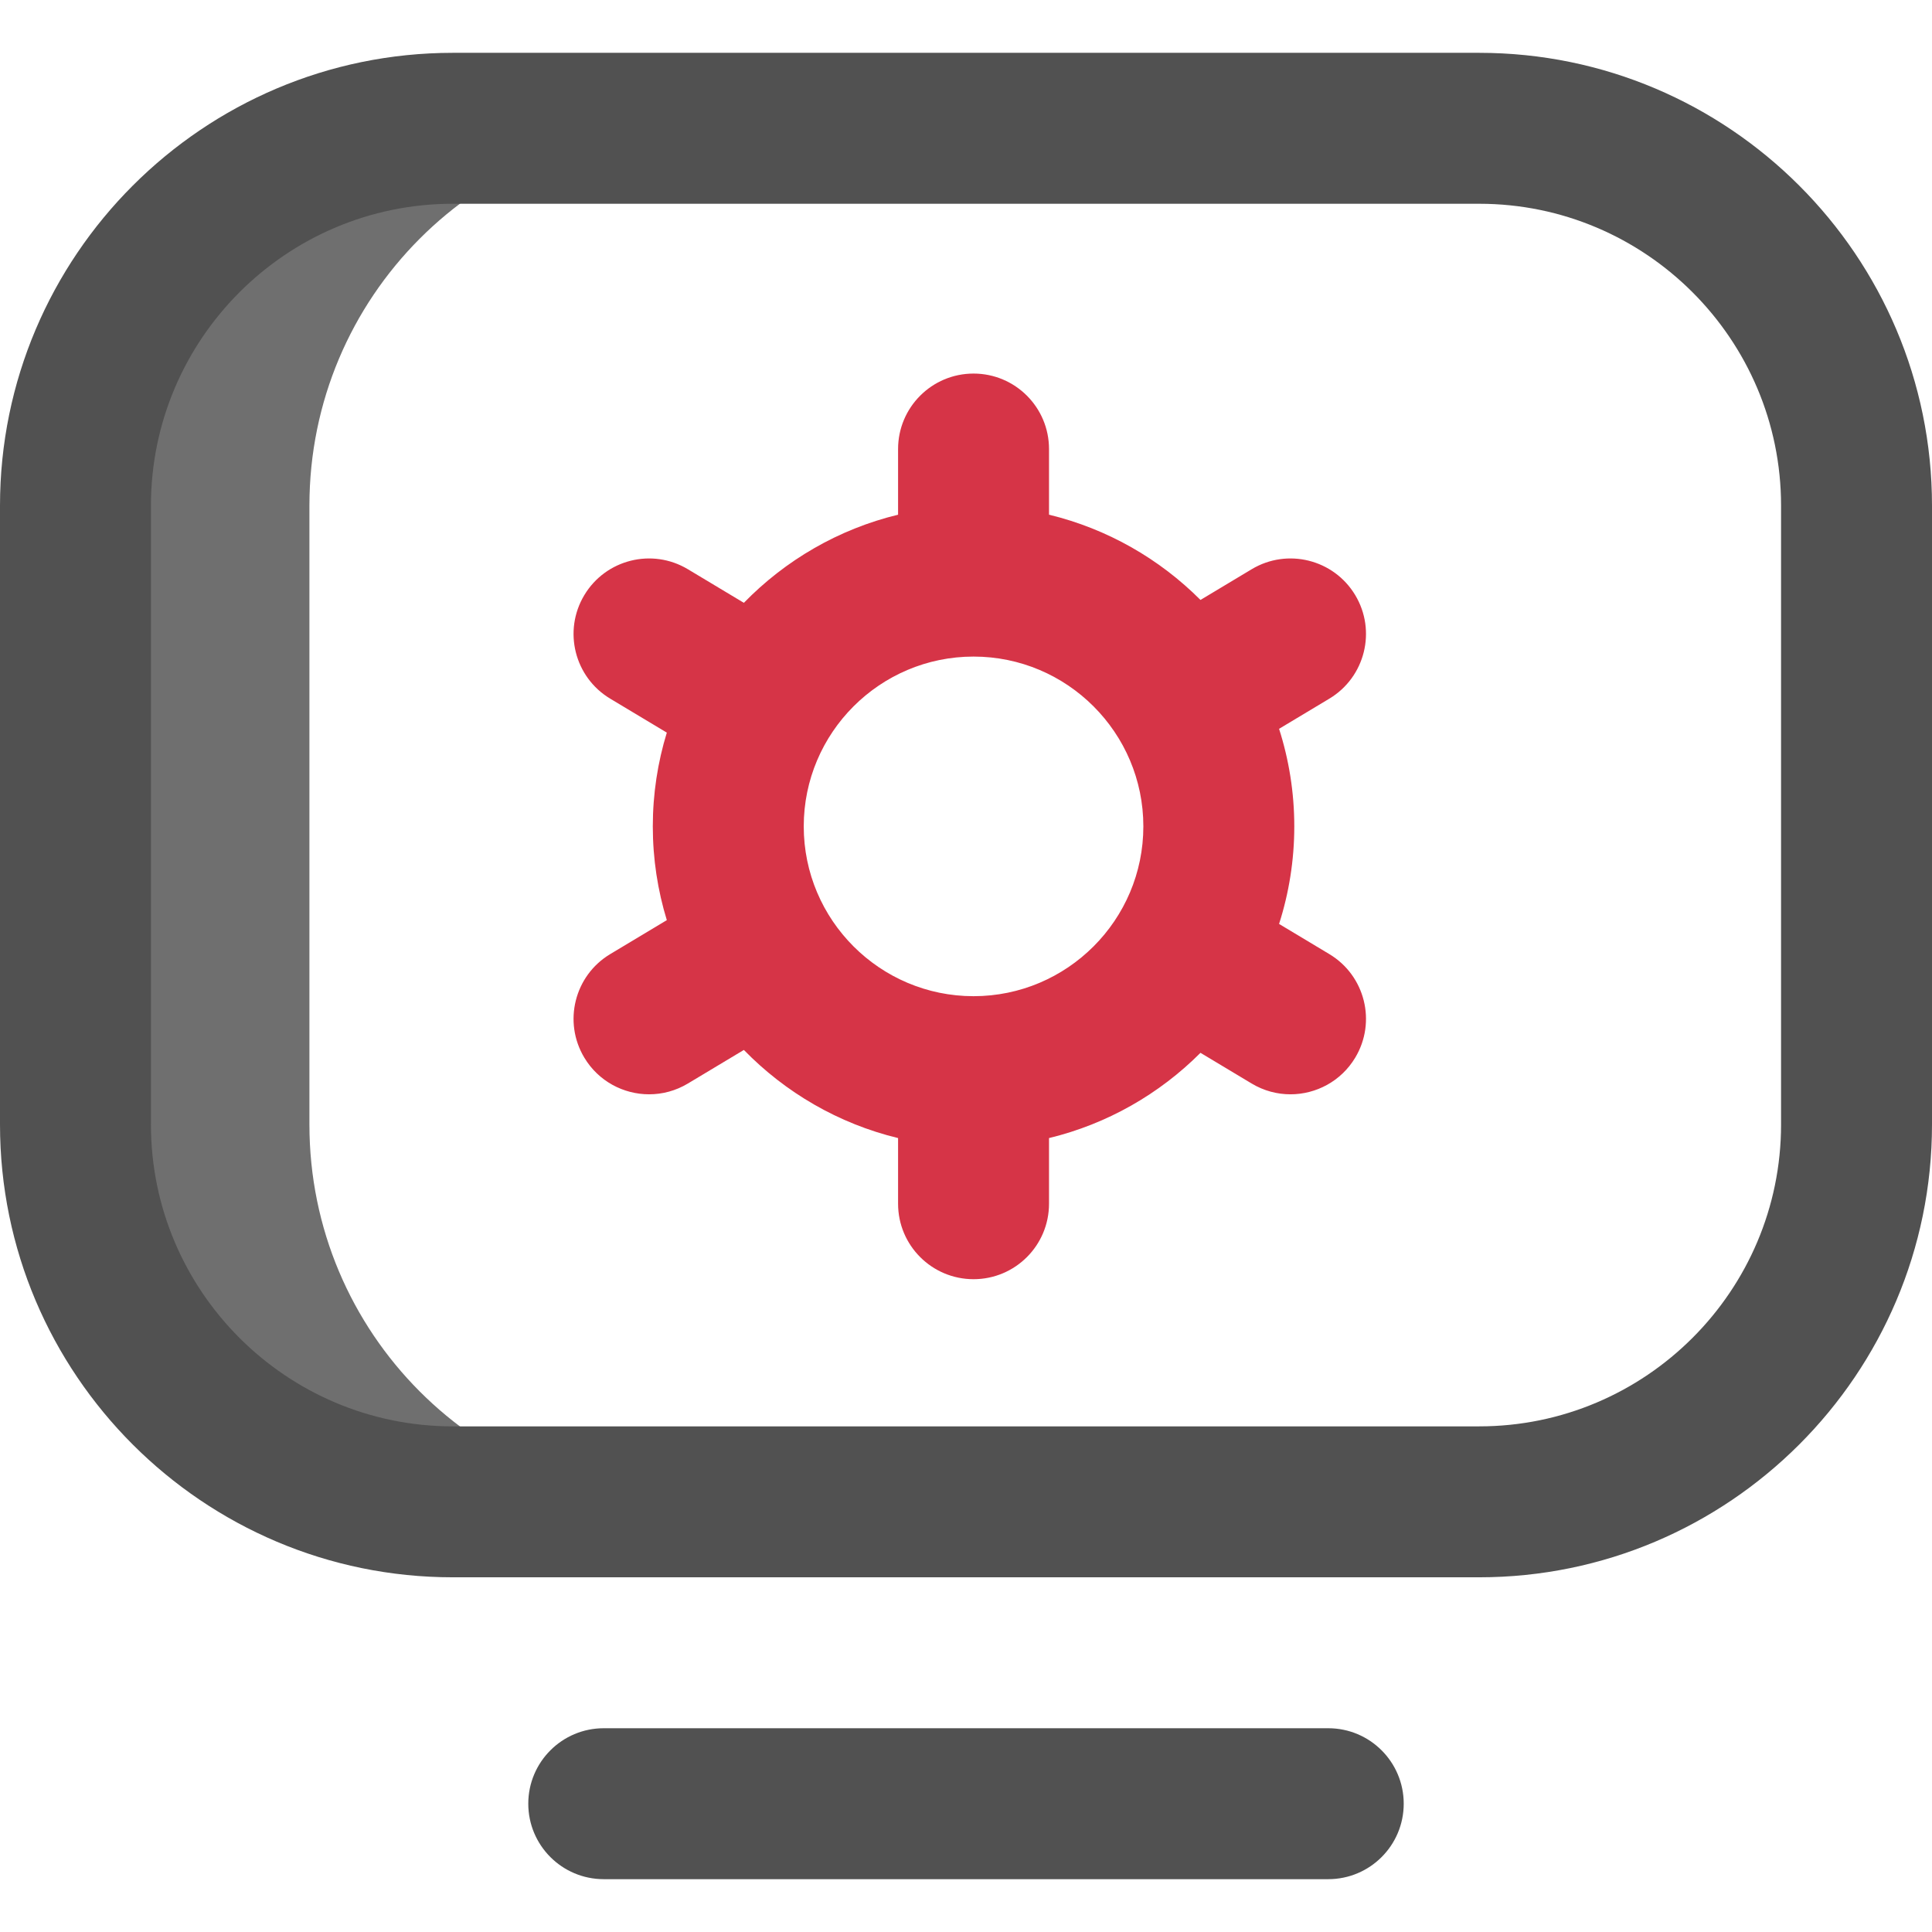
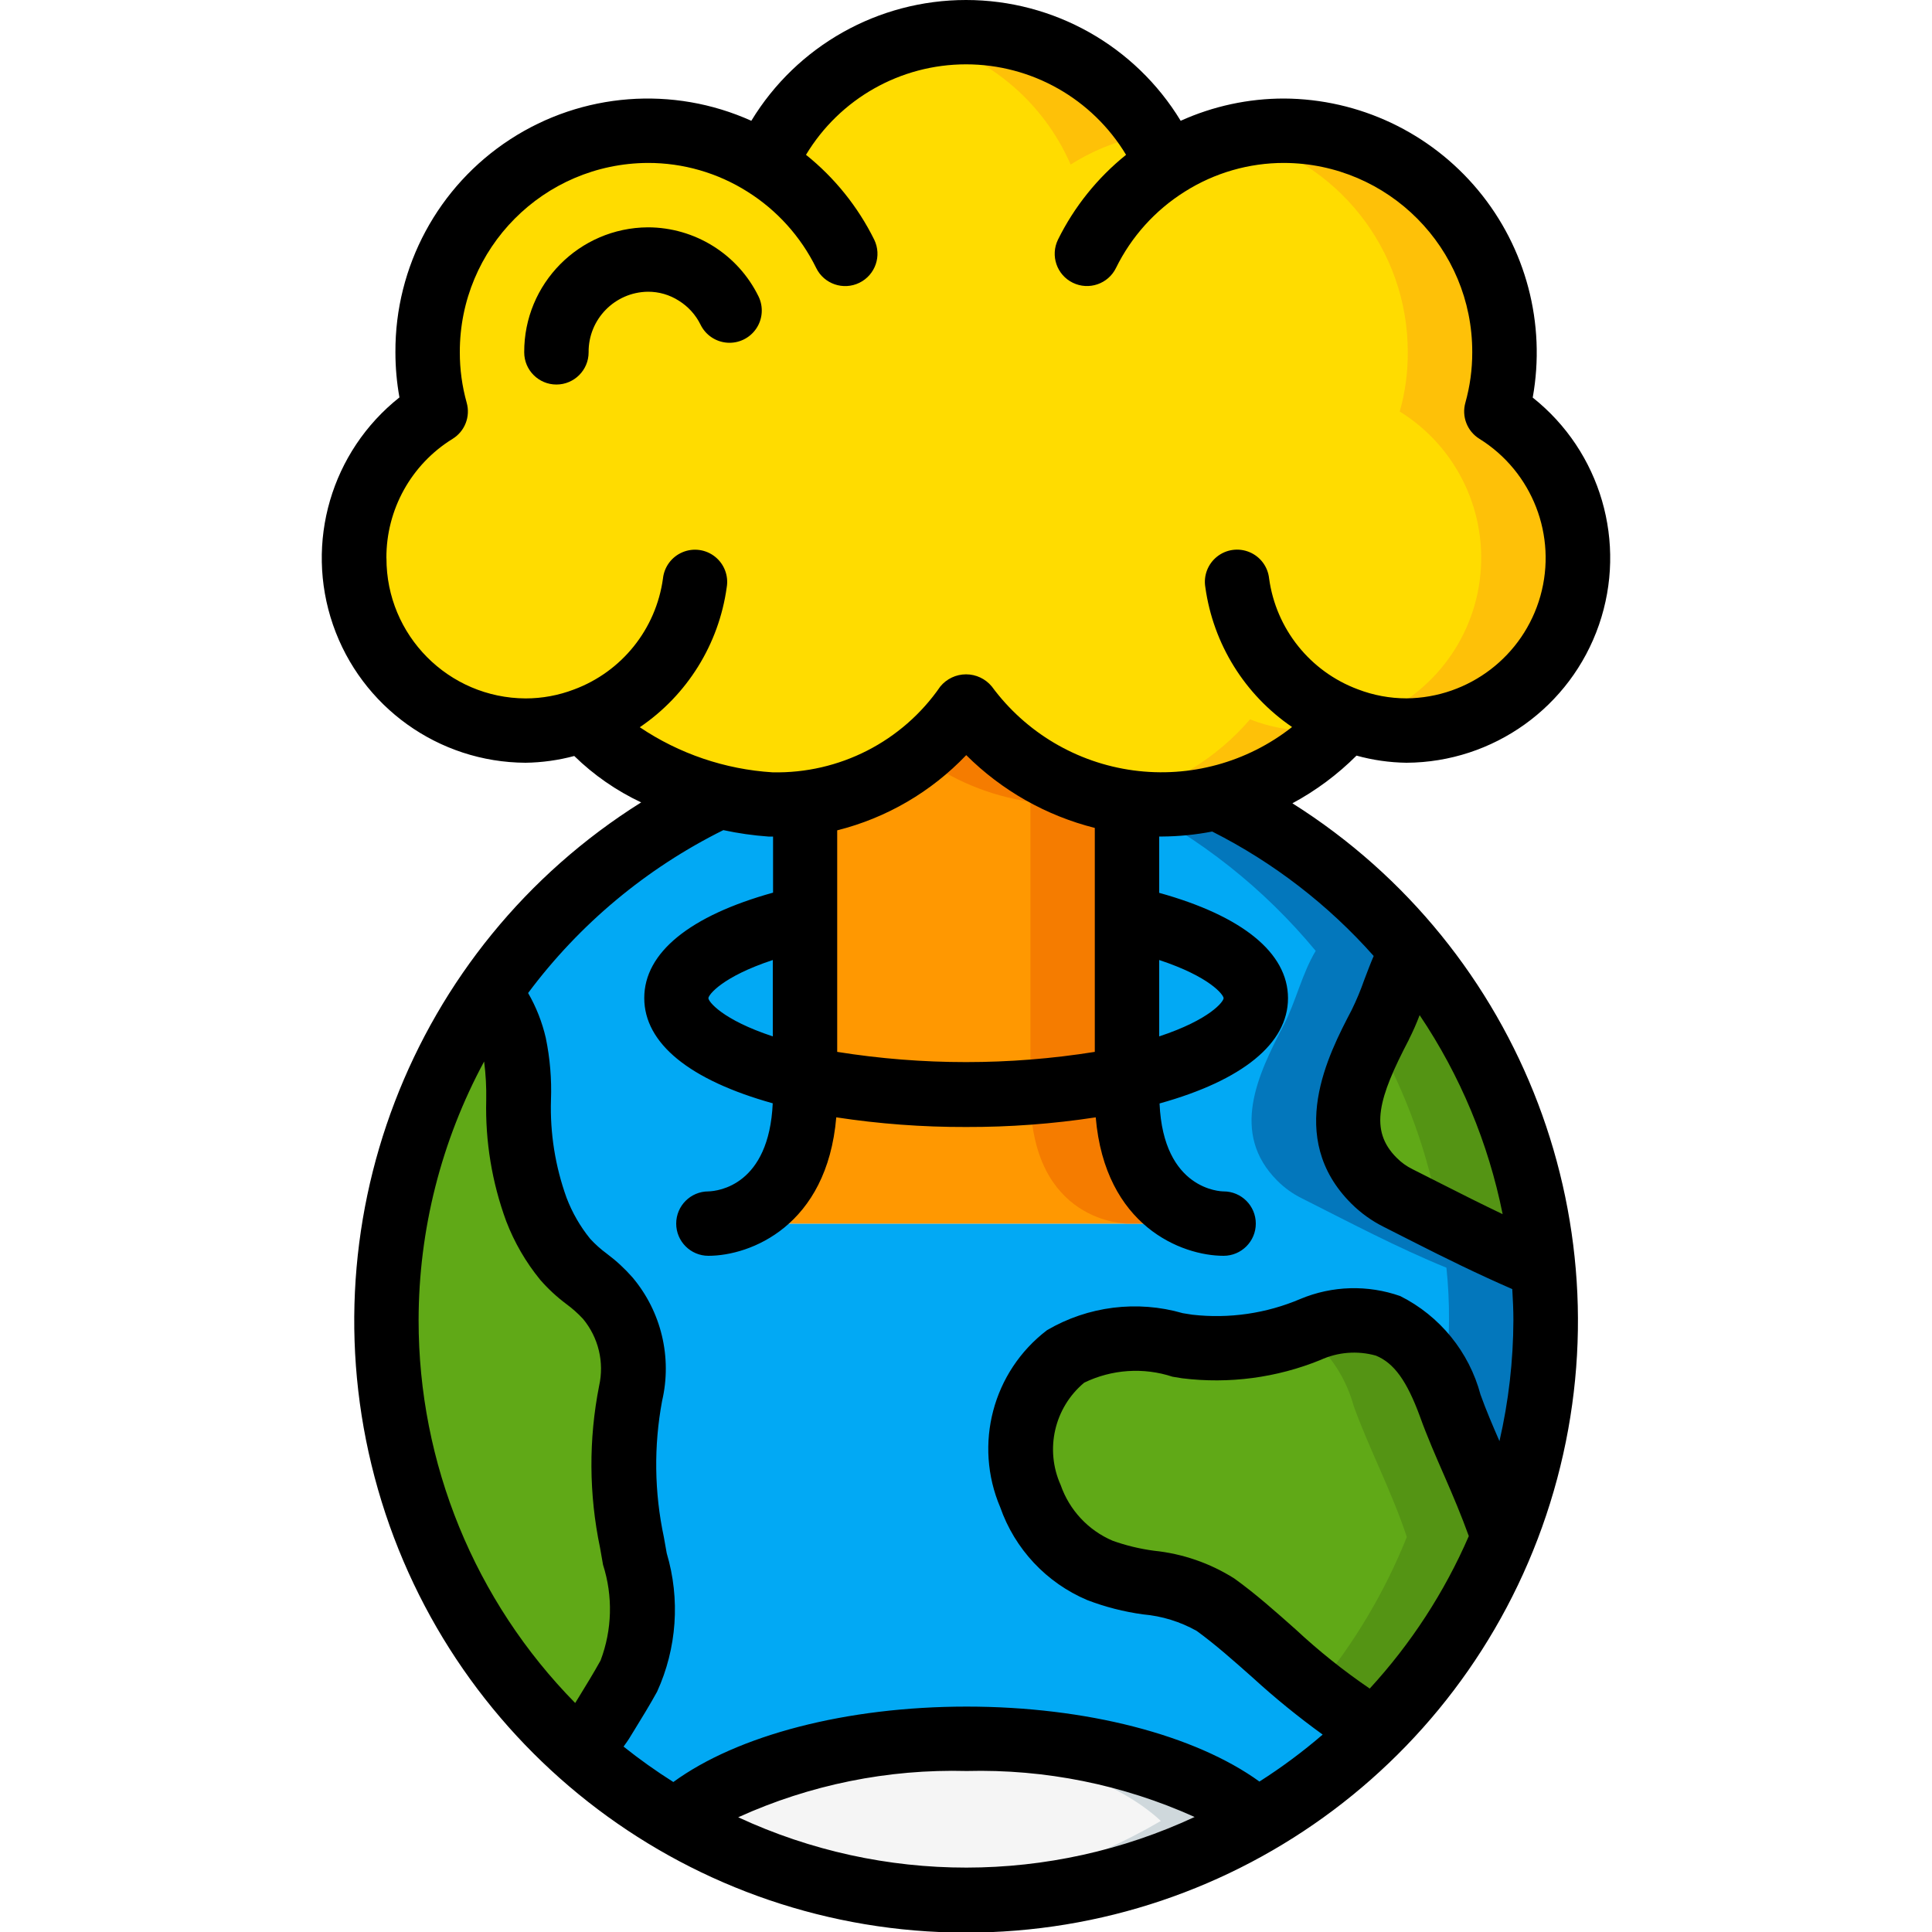
- <svg xmlns="http://www.w3.org/2000/svg" id="Layer_1" enable-background="new 0 0 512 512" height="512" viewBox="0 0 512 512" width="512">
-   <g>
-     <path d="m82 298.041v-164.082c0-55.206 44.644-99.959 99.716-99.959h-60.716c-55.229 0-100 44.771-100 100v164c0 55.228 44.771 100 100 100h60.716c-55.072 0-99.716-44.753-99.716-99.959z" fill="#6f6f6f" />
-     <path d="m392 418h-272.021c-66.157 0-119.979-53.823-119.979-119.979v-164.021c0-66.168 53.832-120 120-120h272c66.168 0 120 53.832 120 120v164c0 66.168-53.832 120-120 120zm-272-364c-44.112 0-80 35.888-80 80v164.021c0 44.1 35.879 79.979 79.979 79.979h272.021c44.112 0 80-35.888 80-80v-164c0-44.112-35.888-80-80-80zm252 424c0-11.046-8.954-20-20-20h-192c-11.046 0-20 8.954-20 20s8.954 20 20 20h192c11.046 0 20-8.954 20-20z" fill="#515151" />
-     <path d="m352.29 252.85-13.324-7.994c2.612-8.158 4.034-16.843 4.034-25.856s-1.422-17.698-4.034-25.856l13.324-7.994c9.472-5.683 12.543-17.968 6.859-27.44s-17.971-12.542-27.439-6.86l-13.569 8.142c-10.877-10.901-24.695-18.853-40.141-22.593v-17.399c0-11.046-8.954-20-20-20s-20 8.954-20 20v17.399c-15.798 3.826-29.881 12.071-40.868 23.356l-14.842-8.905c-9.469-5.682-21.756-2.612-27.439 6.86-5.684 9.472-2.612 21.757 6.859 27.44l15.004 9.002c-2.409 7.864-3.714 16.206-3.714 24.848s1.305 16.984 3.714 24.848l-15.004 9.002c-9.472 5.683-12.543 17.968-6.86 27.439 3.751 6.25 10.375 9.713 17.169 9.713 3.502 0 7.05-.92 10.271-2.853l14.842-8.905c10.987 11.285 25.07 19.53 40.868 23.356v17.4c0 11.046 8.954 20 20 20s20-8.954 20-20v-17.399c15.446-3.74 29.264-11.692 40.14-22.593l13.57 8.142c3.222 1.933 6.769 2.853 10.271 2.853 6.794 0 13.419-3.463 17.169-9.713 5.683-9.472 2.612-21.757-6.86-27.44zm-94.29 11.15c-24.813 0-45-20.187-45-45s20.187-45 45-45 45 20.187 45 45-20.187 45-45 45z" fill="#D63447" />
+ <svg xmlns="http://www.w3.org/2000/svg" height="512" viewBox="0 0 40 60" width="512">
+   <g id="Page-1" fill="none" fill-rule="evenodd">
+     <g id="053---Explosion" fill-rule="nonzero" transform="translate(-1)">
+       <path id="Shape" d="m17.25 7.88c-.563-1.136-1.428-2.094-2.5-2.77" fill="#02a9f4" />
+       <path id="Shape" d="m9.18 22.34c1.831-.675 3.139-2.306 3.4-4.24" fill="#02a9f4" />
+       <path id="Shape" d="m40 17.34c.005 1.415-.553 2.774-1.551 3.778-.998 1.004-2.354 1.569-3.769 1.572-.637.003-1.268-.116-1.86-.35-1.046 1.22-2.455 2.075-4.02 2.44h-.01c-.56.133-1.134.2-1.71.2-2.395-.007-4.648-1.14-6.08-3.06-1.185 1.649-2.99 2.743-5 3.03-.359.04-.72.05-1.08.03-.543-.032-1.082-.116-1.61-.25-1.604-.316-3.057-1.157-4.13-2.39-.592.234-1.223.353-1.86.35-2.386-.018-4.472-1.61-5.119-3.907s.303-4.744 2.329-6.003c-.17-.598-.254-1.218-.25-1.84-.006-1.82.712-3.567 1.995-4.857 1.283-1.29 3.026-2.018 4.845-2.023 1.285-.004 2.545.361 3.63 1.05 1.076-2.495 3.533-4.11 6.25-4.11s5.174 1.616 6.25 4.11c1.085-.689 2.345-1.054 3.63-1.05 1.82.005 3.563.732 4.845 2.023 1.283 1.29 2 3.038 1.995 4.857.004.622-.08 1.242-.25 1.84 1.577.978 2.535 2.704 2.53 4.56z" fill="#ffdc00" />
+       <g fill="#fec108">
+         <path id="Shape" d="m24.25 5.11c.759-.479 1.606-.801 2.491-.946-1.517-2.452-4.437-3.654-7.241-2.979 2.118.477 3.882 1.935 4.75 3.925z" />
+         <path id="Shape" d="m37.47 12.78c.17-.598.254-1.218.25-1.84.031-2.085-.9-4.069-2.524-5.378-1.624-1.309-3.76-1.796-5.792-1.322 3.116.724 5.32 3.501 5.316 6.7.004.622-.08 1.242-.25 1.84 1.788 1.108 2.761 3.162 2.484 5.248-.277 2.086-1.751 3.815-3.767 4.418.482.157.986.239 1.493.244 2.386-.018 4.472-1.61 5.119-3.907.647-2.296-.303-4.744-2.329-6.003z" />
+         <path id="Shape" d="m31.68 22.69c-.637.003-1.268-.116-1.86-.35-1.046 1.22-2.455 2.075-4.02 2.44h-.01c-.07.016-.142.023-.213.038.141.028.28.062.423.082.358.052.719.079 1.08.08.576 0 1.15-.067 1.71-.2h.01c1.44-.342 2.747-1.1 3.758-2.18-.29.054-.583.085-.878.09z" />
+       </g>
+       <path id="Shape" d="m39 41c.005 2.307-.44 4.593-1.31 6.73-.46-1.4-1.18-2.76-1.65-4.07-.262-1.063-.964-1.965-1.93-2.48-.79-.259-1.647-.22-2.41.11-1.21.504-2.529.687-3.83.53-1.29-.2-2.64-.5-3.78.31-1.302 1.034-1.749 2.813-1.09 4.34.362 1.035 1.142 1.87 2.15 2.3 1.14.48 2.57.33 3.6 1.07 1.64 1.19 3.12 2.94 4.99 3.88-1.099 1.103-2.34 2.055-3.69 2.83-1.62-1.51-5.06-2.55-9.03-2.55-3.99 0-7.44 1.05-9.05 2.57-1.03-.599-1.998-1.299-2.89-2.09 0-.25.47-.79.6-1 .29-.47.58-.94.85-1.43.73-1.31.33-2.76.1-4.15-.326-1.524-.343-3.099-.05-4.63.24-1.039-.019-2.13-.7-2.95-.39-.47-.94-.75-1.33-1.21-.38-.464-.681-.988-.89-1.55-.395-1.089-.585-2.242-.56-3.4.027-.567-.017-1.134-.13-1.69-.06-.27-.46-1.48-.82-1.48l-.06-.06c1.802-2.682 4.297-4.824 7.22-6.2.528.134 1.067.218 1.61.25.36.02.721.01 1.08-.03v9.05c0 4-3 4-3 4h16s-3 0-3-4v-9.1c.358.052.719.079 1.08.08.576 0 1.15-.067 1.71-.2h.01c2.34 1.126 4.408 2.747 6.06 4.75-.43.72-.61 1.56-.99 2.3-.81 1.55-1.68 3.36-.2 4.84.219.219.472.402.75.54 1.49.75 2.96 1.53 4.5 2.16.057.541.084 1.086.08 1.63z" fill="#02a9f4" />
+       <path id="Shape" d="m38.92 39.37c-1.54-.63-3.01-1.41-4.5-2.16-.278-.138-.531-.321-.75-.54-1.48-1.48-.61-3.29.2-4.84.38-.74.56-1.58.99-2.3-1.652-2.003-3.72-3.624-6.06-4.75h-.01c-.56.133-1.134.2-1.71.2-.354-.001-.708-.027-1.059-.078 2.249 1.117 4.238 2.693 5.839 4.628-.43.72-.61 1.56-.99 2.3-.81 1.55-1.68 3.36-.2 4.84.219.219.472.402.75.54 1.49.75 2.96 1.53 4.5 2.16.057.541.084 1.086.08 1.63-.005.731-.054 1.462-.147 2.187.066.157.129.315.187.473.47 1.31 1.19 2.67 1.65 4.07.87-2.137 1.315-4.423 1.31-6.73.004-.544-.023-1.089-.08-1.63z" fill="#0377bc" />
+       <path id="Shape" d="m10.53 52.05c-.27.49-.56.96-.85 1.43-.13.21-.6.75-.6 1-6.777-5.981-8.058-16.065-2.99-23.55l.06.06c.36 0 .76 1.21.82 1.48.113.556.157 1.123.13 1.69-.025 1.158.165 2.311.56 3.4.209.562.51 1.086.89 1.55.39.46.94.74 1.33 1.21.681.82.94 1.911.7 2.95-.293 1.531-.276 3.106.05 4.63.23 1.39.63 2.84-.1 4.15z" fill="#60a917" />
+       <path id="Shape" d="m30.05 56.55c-5.584 3.26-12.489 3.267-18.08.02 1.61-1.52 5.06-2.57 9.05-2.57 3.97 0 7.41 1.04 9.03 2.55z" fill="#f5f5f5" />
+       <path id="Shape" d="m21.02 54c-.51 0-1.011.018-1.5.051 3.323.225 6.119 1.183 7.531 2.5-2.306 1.35-4.887 2.164-7.551 2.38.5.041.993.069 1.5.069 3.181.006 6.306-.84 9.05-2.45-1.62-1.51-5.06-2.55-9.03-2.55z" fill="#cfd8dc" />
+       <path id="Shape" d="m37.69 47.73c-.899 2.243-2.243 4.28-3.95 5.99-1.87-.94-3.35-2.69-4.99-3.88-1.03-.74-2.46-.59-3.6-1.07-1.008-.43-1.788-1.265-2.15-2.3-.659-1.527-.212-3.306 1.09-4.34 1.14-.81 2.49-.51 3.78-.31 1.301.157 2.62-.026 3.83-.53.763-.33 1.62-.369 2.41-.11.966.515 1.668 1.417 1.93 2.48.47 1.31 1.19 2.67 1.65 4.07z" fill="#60a917" />
+       <path id="Shape" d="m24.87 41.82c.776.118 1.567.084 2.33-.1-.814-.18-1.661-.151-2.461.084z" fill="#549414" />
+       <path id="Shape" d="m36.04 43.66c-.262-1.063-.964-1.965-1.93-2.48-.79-.259-1.647-.22-2.41.11-.08.027-.154.047-.232.073.767.569 1.32 1.379 1.572 2.3.47 1.31 1.19 2.67 1.65 4.07-.688 1.717-1.641 3.315-2.822 4.738.578.481 1.206.9 1.872 1.249 1.707-1.71 3.051-3.747 3.95-5.99-.46-1.4-1.18-2.76-1.65-4.07z" fill="#549414" />
+       <path id="Shape" d="m38.92 39.37c-1.54-.63-3.01-1.41-4.5-2.16-.278-.138-.531-.321-.75-.54-1.48-1.48-.61-3.29.2-4.84.38-.74.56-1.58.99-2.3 2.327 2.788 3.744 6.222 4.06 9.84z" fill="#60a917" />
+       <path id="Shape" d="m35.718 37.864c1.054.534 2.11 1.059 3.2 1.506-.316-3.618-1.733-7.052-4.06-9.84-.43.72-.61 1.56-.99 2.3-.062.119-.123.242-.185.363.996 1.761 1.685 3.679 2.035 5.671z" fill="#549414" />
+       <path id="Shape" d="m29 38h-16s3 0 3-4v-9.05c2.01-.287 3.815-1.381 5-3.03 1.204 1.619 3.003 2.691 5 2.98v9.1c0 4 3 4 3 4z" fill="#ff9801" />
+       <path id="Shape" d="m26 34v-9.1c-1.997-.289-3.796-1.361-5-2.98-.428.569-.927 1.08-1.485 1.522 1.019.774 2.218 1.276 3.485 1.458v9.1c0 4 3 4 3 4h3s-3 0-3-4z" fill="#f57c00" />
+       <path id="Shape" d="m33.126 23.466c.506.14 1.029.215 1.554.222 2.699-.015 5.095-1.731 5.977-4.282.882-2.551.057-5.381-2.057-7.059.413-2.292-.208-4.65-1.697-6.441-1.489-1.791-3.694-2.833-6.023-2.846-1.108-.001-2.203.235-3.213.691-1.414-2.329-3.942-3.751-6.667-3.751s-5.253 1.422-6.667 3.751c-2.432-1.095-5.255-.878-7.49.577-2.236 1.455-3.578 3.947-3.563 6.614-0.0.469.042.938.125 1.4-2.117 1.677-2.945 4.508-2.064 7.061.881 2.553 3.278 4.271 5.979 4.285.511-.007 1.02-.078 1.514-.21.607.593 1.31 1.08 2.078 1.441-7.174 4.497-10.507 13.198-8.173 21.337 2.334 8.139 9.772 13.751 18.239 13.763s15.92-5.581 18.275-13.714c2.356-8.133-.954-16.843-8.116-21.358.732-.394 1.402-.893 1.99-1.48zm-30.126-6.13c-.008-1.51.771-2.915 2.057-3.708.38-.235.558-.693.436-1.123-.142-.509-.214-1.035-.213-1.563-.008-3.236 2.604-5.867 5.84-5.882 1.095-.002 2.168.308 3.093.893.918.576 1.657 1.397 2.135 2.37.243.497.843.703 1.341.459.497-.243.703-.843.46-1.34-.506-1.022-1.229-1.921-2.118-2.634 1.049-1.744 2.935-2.81 4.97-2.81s3.921 1.066 4.97 2.81c-.888.714-1.609 1.612-2.114 2.633-.243.497-.038 1.097.46 1.34.497.243 1.097.038 1.341-.459.478-.974 1.219-1.796 2.139-2.372.923-.583 1.993-.892 3.085-.89 3.236.015 5.848 2.646 5.84 5.882.001.528-.071 1.054-.213 1.563-.122.43.056.888.436 1.123 1.646 1.024 2.418 3.013 1.894 4.879s-2.218 3.163-4.157 3.181c-.518 0-1.031-.095-1.514-.281-1.483-.553-2.541-1.876-2.755-3.444-.039-.363-.272-.676-.609-.816-.337-.141-.723-.087-1.008.14-.285.227-.425.592-.363.951.245 1.762 1.223 3.338 2.693 4.34-1.393 1.098-3.171 1.584-4.929 1.347-1.758-.237-3.344-1.177-4.395-2.605-.197-.239-.49-.378-.8-.378s-.603.139-.8.378c-1.178 1.71-3.138 2.711-5.214 2.665-1.473-.093-2.895-.576-4.119-1.4 1.475-1 2.456-2.58 2.7-4.345.062-.36-.078-.724-.363-.951-.285-.227-.672-.281-1.008-.14-.337.141-.57.454-.609.816-.215 1.571-1.278 2.897-2.765 3.448-.479.183-.987.277-1.5.277-2.395-.01-4.329-1.959-4.322-4.354zm24 12.478c1.582.523 2 1.084 2 1.186s-.419.664-2 1.186zm-2 2.853c-2.65.423-5.35.423-8 0v-6.88c1.53-.384 2.919-1.194 4.007-2.336 1.103 1.099 2.483 1.881 3.993 2.261zm-12-1.667c0-.1.418-.663 2-1.186v2.372c-1.582-.523-2-1.086-2-1.186zm-9 10c.003-2.805.703-5.566 2.035-8.034.051.396.073.795.065 1.194-.032 1.283.178 2.561.621 3.766.253.659.609 1.273 1.056 1.82.244.28.517.532.814.754.186.137.358.29.515.459.48.579.665 1.347.5 2.081-.328 1.661-.318 3.37.029 5.027l.093.53c.311.971.284 2.018-.077 2.971-.214.387-.445.761-.675 1.137l-.113.183c-3.119-3.171-4.866-7.441-4.863-11.888zm9.924 15.438c2.226-1.011 4.652-1.503 7.096-1.438 2.437-.063 4.858.425 7.08 1.428-4.492 2.093-9.678 2.096-14.172.01zm19.611-4c-.812-.553-1.581-1.168-2.3-1.838-.607-.539-1.236-1.1-1.9-1.577-.753-.477-1.606-.772-2.492-.863-.44-.058-.873-.162-1.291-.312-.757-.324-1.342-.952-1.612-1.729-.496-1.104-.198-2.403.731-3.179.856-.415 1.839-.482 2.743-.185l.3.049c1.456.18 2.933-.015 4.292-.568.54-.248 1.151-.297 1.724-.136.564.232.961.783 1.369 1.894.223.622.5 1.254.767 1.865s.527 1.229.749 1.846c-.755 1.74-1.796 3.342-3.08 4.738zm1.217-20.151c.126-.247.238-.501.336-.761 1.259 1.87 2.135 3.971 2.578 6.181-.642-.307-1.278-.625-1.9-.942l-.9-.455c-.182-.089-.347-.208-.49-.352-.861-.858-.565-1.865.376-3.666zm-1.09-2.6c-.108.25-.2.5-.294.744-.111.318-.241.63-.389.932-.723 1.383-2.069 3.958-.016 6.012.295.294.636.54 1.009.726l.886.449c1 .509 2.042 1.021 3.107 1.484.019.32.035.64.035.963-.004 1.265-.149 2.526-.433 3.759-.211-.485-.417-.966-.588-1.443-.355-1.33-1.262-2.444-2.492-3.062-1.009-.355-2.113-.324-3.1.088-1.059.452-2.217.621-3.361.49l-.294-.047c-1.418-.409-2.942-.218-4.216.528-1.686 1.285-2.284 3.55-1.453 5.5.454 1.298 1.434 2.344 2.7 2.881.56.215 1.143.364 1.737.445.585.051 1.152.226 1.664.513.579.421 1.144.922 1.742 1.453.689.63 1.414 1.22 2.171 1.767-.619.533-1.275 1.02-1.964 1.459-2-1.446-5.375-2.328-9.093-2.328-3.733 0-7.114.887-9.109 2.342-.535-.338-1.051-.705-1.546-1.1.066-.091.132-.182.168-.241l.153-.249c.246-.4.492-.8.72-1.214.616-1.35.723-2.877.3-4.3l-.089-.5c-.297-1.393-.316-2.831-.055-4.232.315-1.35-.024-2.77-.916-3.831-.24-.274-.508-.522-.8-.74-.188-.138-.362-.293-.519-.465-.31-.382-.557-.812-.732-1.272-.351-.973-.516-2.005-.484-3.039.024-.646-.03-1.293-.161-1.926-.113-.489-.298-.959-.549-1.394 1.595-2.14 3.672-3.873 6.063-5.059.461.099.929.166 1.4.2h.144v1.742c-2.579.716-4 1.86-4 3.272s1.415 2.552 3.99 3.27c-.115 2.541-1.687 2.727-1.998 2.736-.552 0-1 .448-1 1s.448 1 1 1c1.3 0 3.683-.921 3.971-4.3 1.333.203 2.68.304 4.029.3 1.349.004 2.696-.096 4.029-.3.288 3.379 2.671 4.3 3.971 4.3.552 0 1-.448 1-1s-.448-1-1-1c-.079 0-1.873-.04-1.989-2.731 2.572-.716 3.989-1.859 3.989-3.269s-1.421-2.556-4-3.272v-1.749h.08c.526-.003 1.05-.055 1.566-.155 1.901.961 3.603 2.273 5.016 3.866z" fill="#000" />
+       <path id="Shape" d="m9.28 10.942c-.011-1.027.813-1.869 1.84-1.882.342-.002.677.095.964.28.289.18.522.437.672.743.157.322.474.535.831.56.357.025.7-.143.9-.44.2-.297.226-.678.069-.999-.643-1.311-1.976-2.142-3.436-2.144-2.131.014-3.849 1.751-3.84 3.882 0 .552.448 1 1 1s1-.448 1-1z" fill="#000" />
+     </g>
  </g>
</svg>
